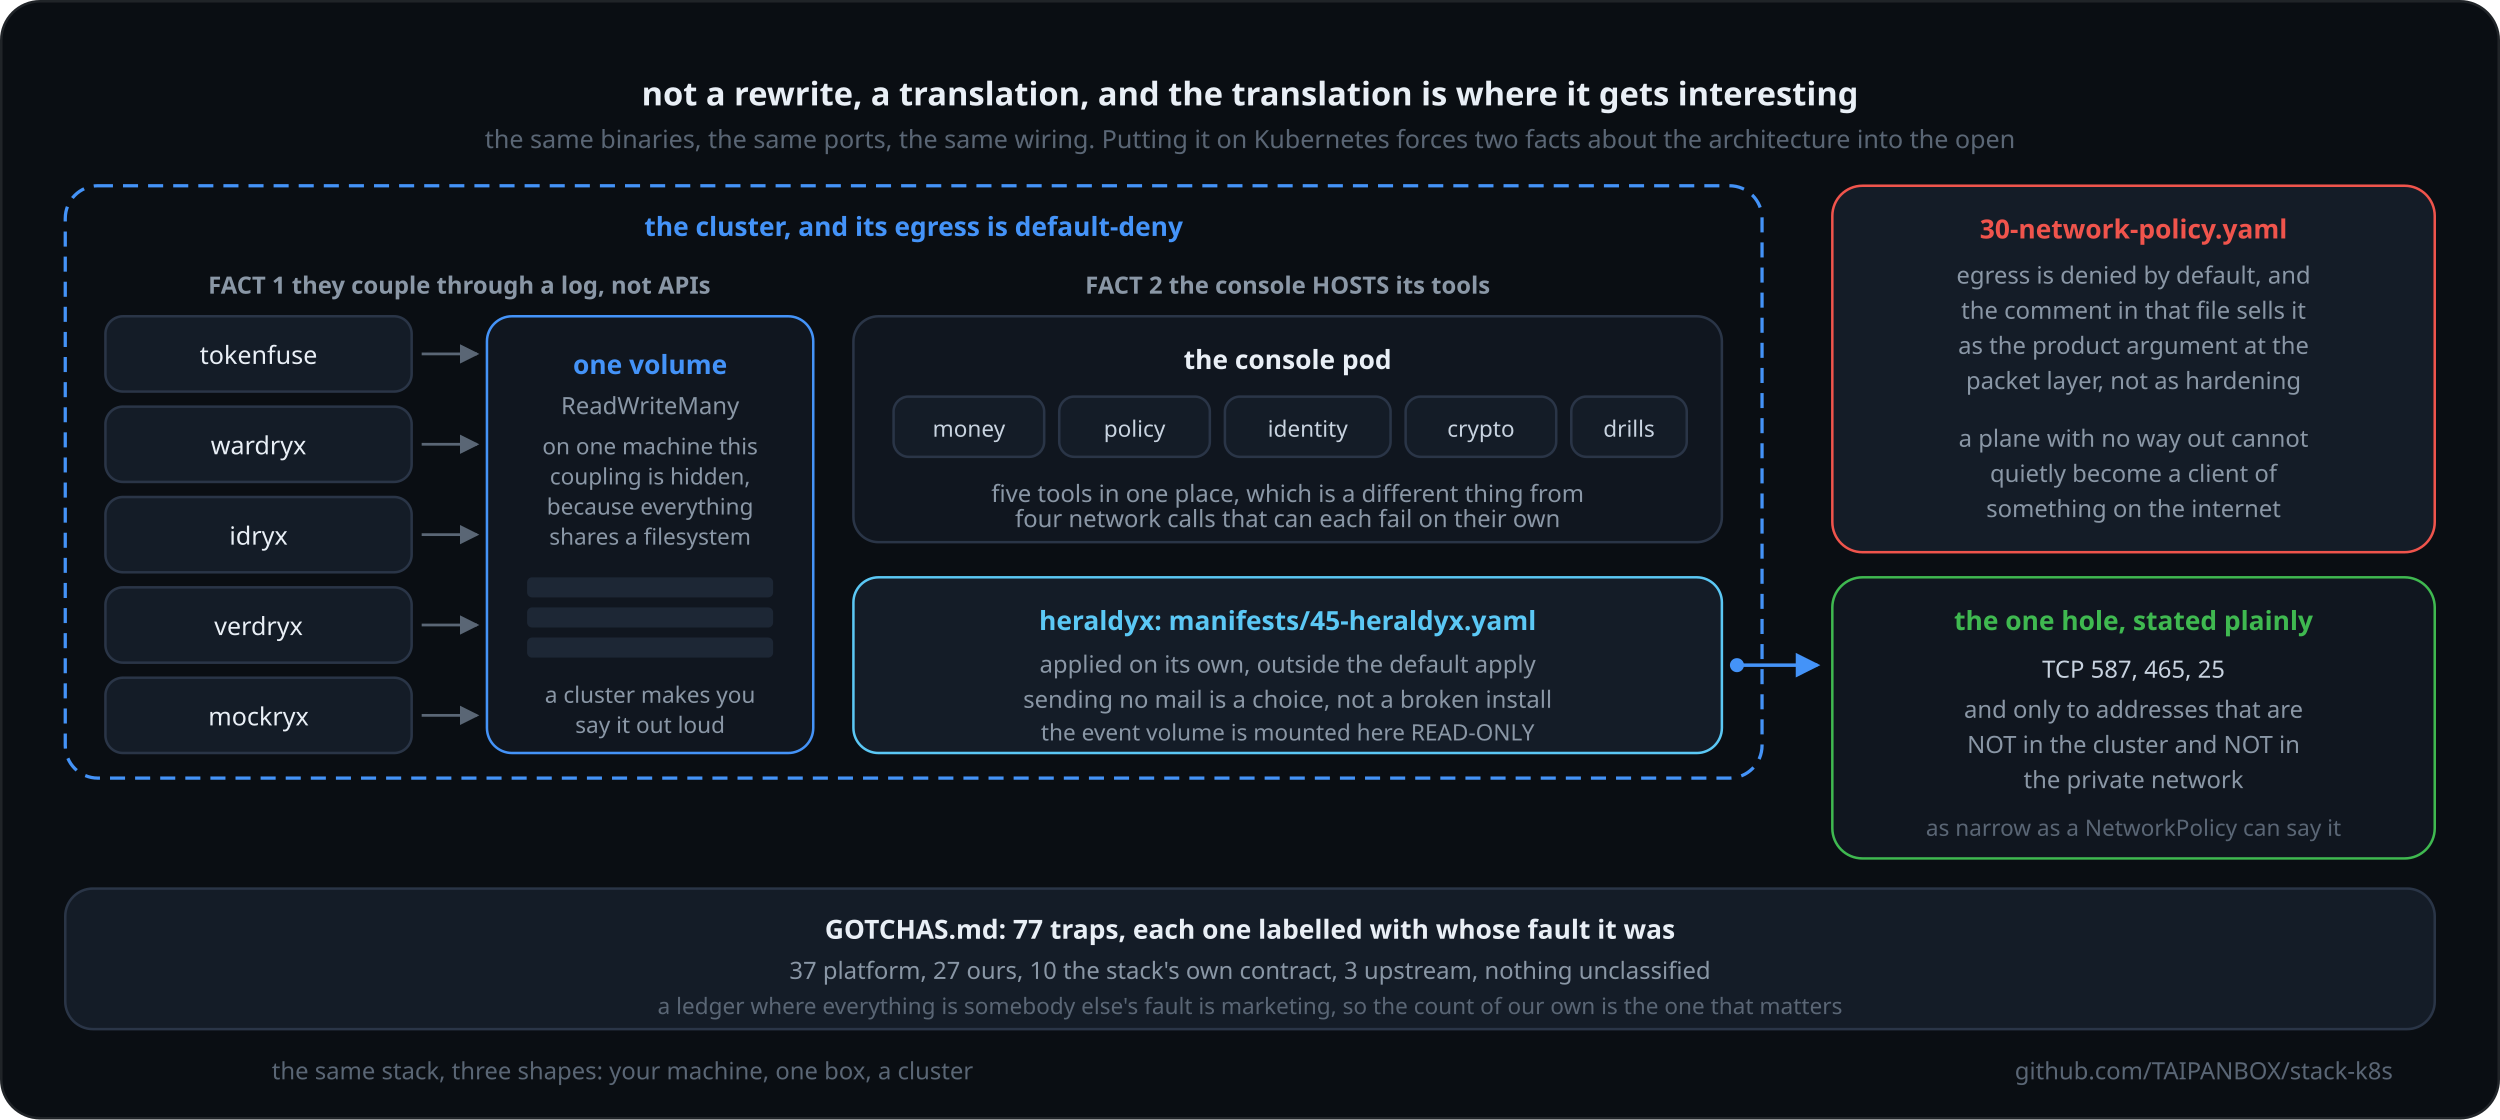
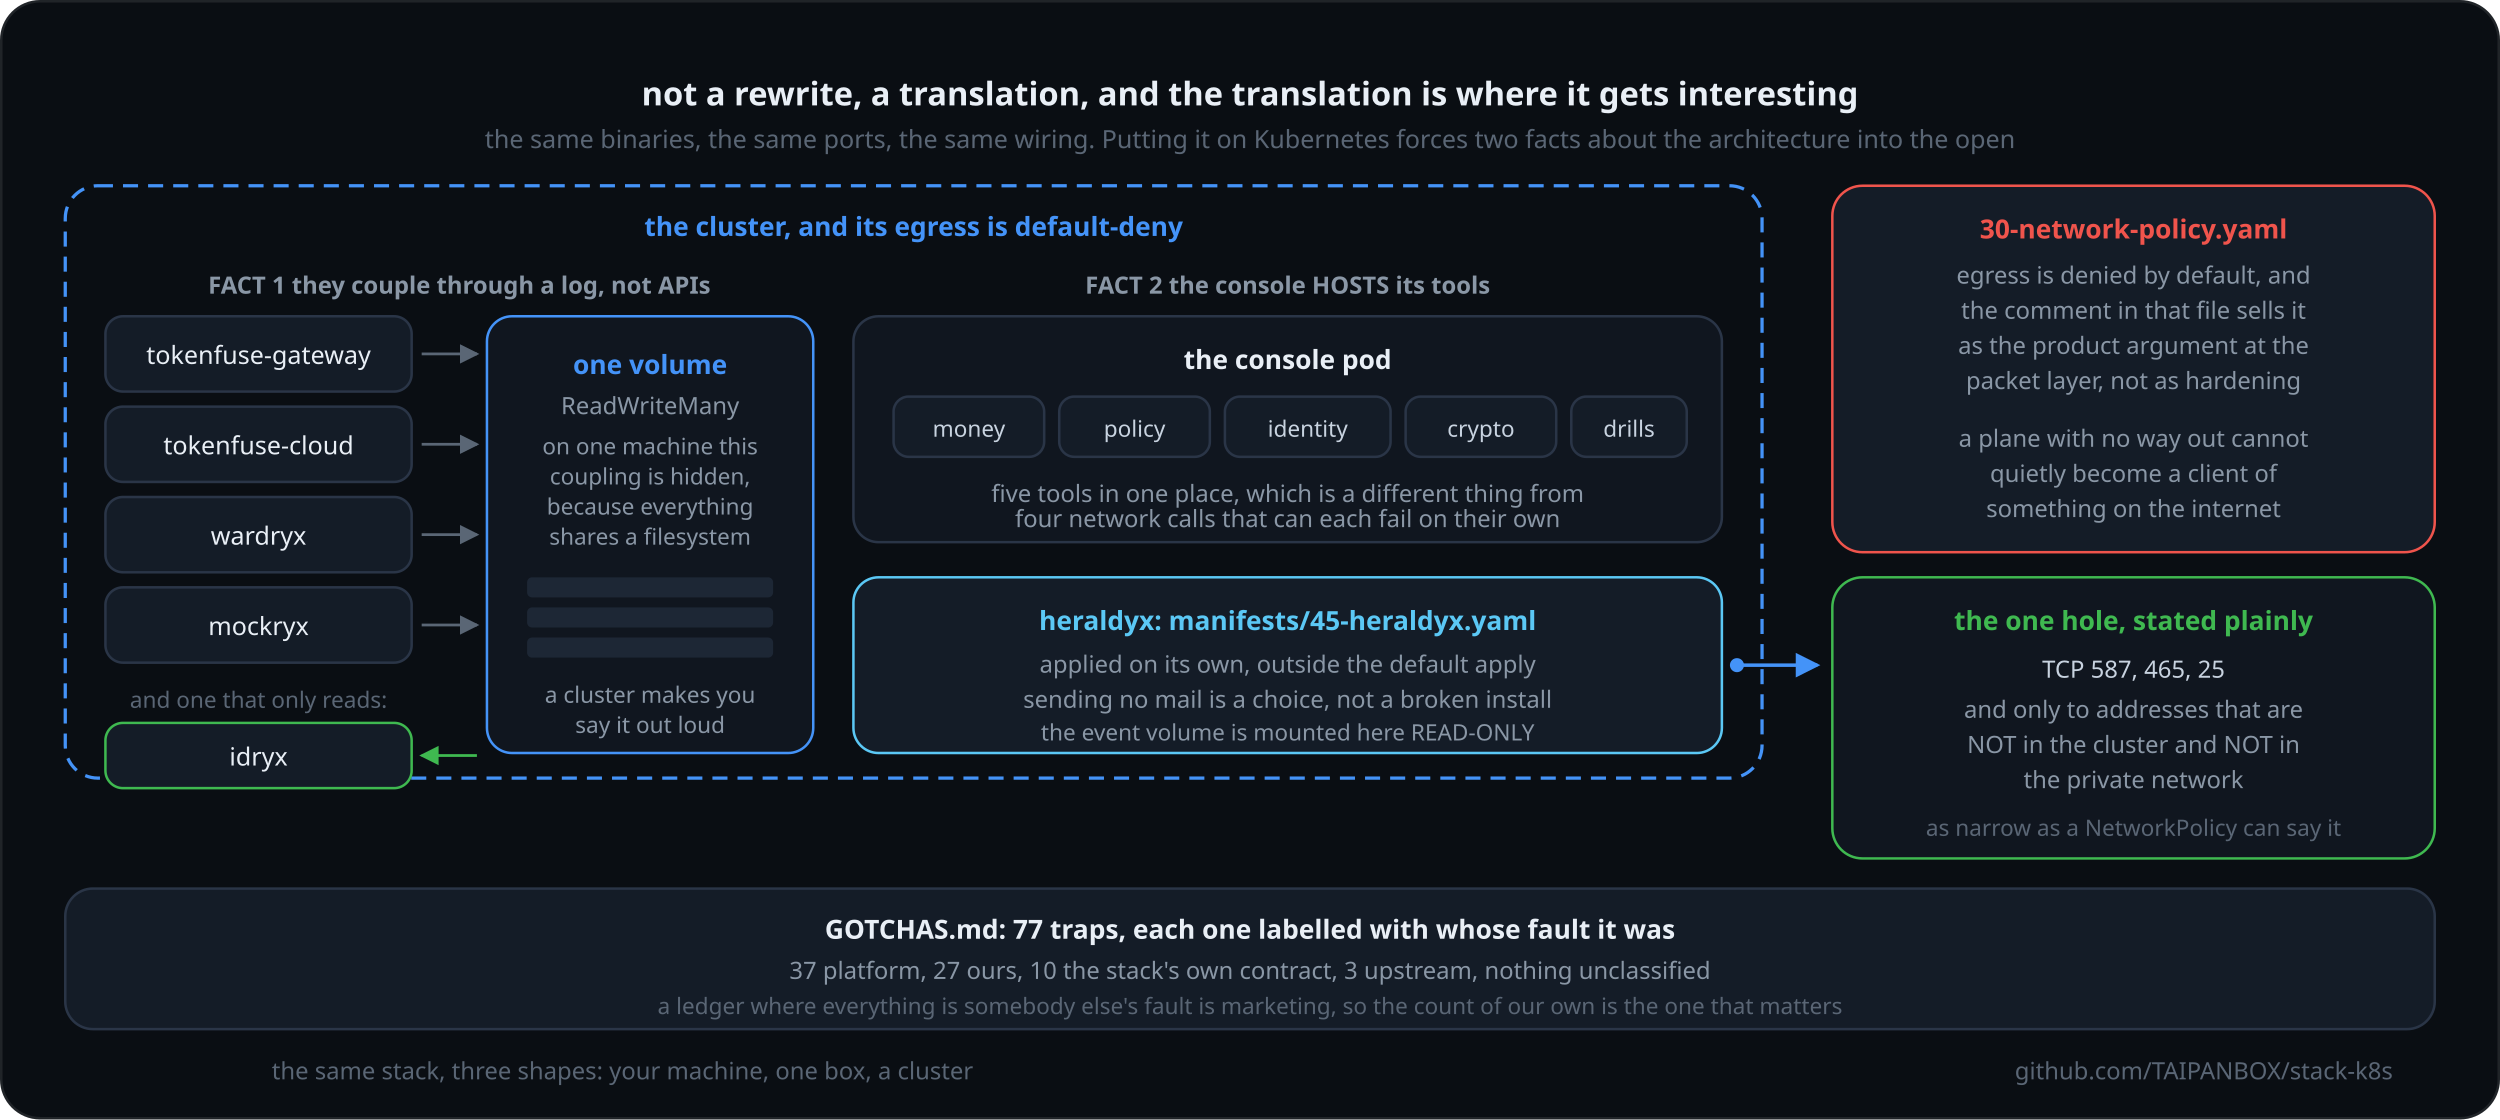
<svg xmlns="http://www.w3.org/2000/svg" viewBox="-18 -18 996 446" width="996" height="446" role="img" aria-label="stack-k8s is the same stack as a Kubernetes workload, and the translation forces two architectural facts into the open: the planes couple through a shared read-write-many event volume rather than through APIs, and the console hosts five tools rather than being a client of four services. Egress is default-deny, and heraldyx is the one hole, applied from its own manifest and permitted only TCP 587, 465 and 25 to addresses outside the cluster and the private network">
  <rect x="-18" y="-18" width="996" height="446" rx="16" fill="#0A0E13" />
  <rect x="-17.5" y="-17.5" width="995" height="445" rx="15.5" fill="none" stroke="rgba(255,255,255,.09)" />
  <defs>
    <marker id="sk-a" viewBox="0 0 8 8" refX="7" refY="4" markerWidth="7" markerHeight="7" orient="auto">
      <path d="M0 0 L8 4 L0 8 z" fill="#5A6675" />
+     </marker>
+     <marker id="sk-r" viewBox="0 0 8 8" refX="7" refY="4" markerWidth="7" markerHeight="7" orient="auto">
+       <path d="M0 0 L8 4 L0 8 z" fill="#3FB950" />
    </marker>
    <marker id="sk-b" viewBox="0 0 8 8" refX="7" refY="4" markerWidth="7" markerHeight="7" orient="auto">
      <path d="M0 0 L8 4 L0 8 z" fill="#4493F8" />
    </marker>
  </defs>
  <g font-family="ui-monospace,Menlo" text-anchor="middle">
    <text x="480" y="24" fill="#E9EFF6" font-size="13" font-weight="700">not a rewrite, a translation, and the translation is where it gets interesting</text>
    <text x="480" y="41" fill="#5A6675" font-size="10">the same binaries, the same ports, the same wiring. Putting it on Kubernetes forces two facts about the architecture into the open</text>
    <rect x="8" y="56" width="676" height="236" rx="13" fill="none" stroke="#4493F8" stroke-dasharray="6 4" stroke-width="1.3">
      <animate attributeName="stroke-opacity" values="1;.45;1" dur="3.6s" repeatCount="indefinite" />
    </rect>
    <text x="346" y="76" fill="#4493F8" font-size="10.5" font-weight="700">the cluster, and its egress is default-deny</text>
    <text x="165" y="99" fill="#8A97A6" font-size="9.5" font-weight="700">FACT 1  they couple through a log, not APIs</text>
    <rect x="24" y="108" width="122" height="30" rx="7" fill="#141C27" stroke="#2a3547" />
-     <text x="85" y="127" fill="#E9EFF6" font-size="10">tokenfuse</text>
+     <text x="85" y="127" fill="#E9EFF6" font-size="10">tokenfuse-gateway</text>
    <rect x="24" y="144" width="122" height="30" rx="7" fill="#141C27" stroke="#2a3547" />
-     <text x="85" y="163" fill="#E9EFF6" font-size="10">wardryx</text>
+     <text x="85" y="163" fill="#E9EFF6" font-size="10">tokenfuse-cloud</text>
    <rect x="24" y="180" width="122" height="30" rx="7" fill="#141C27" stroke="#2a3547" />
-     <text x="85" y="199" fill="#E9EFF6" font-size="10">idryx</text>
+     <text x="85" y="199" fill="#E9EFF6" font-size="10">wardryx</text>
    <rect x="24" y="216" width="122" height="30" rx="7" fill="#141C27" stroke="#2a3547" />
-     <text x="85" y="235" fill="#E9EFF6" font-size="10">verdryx</text>
-     <rect x="24" y="252" width="122" height="30" rx="7" fill="#141C27" stroke="#2a3547" />
-     <text x="85" y="271" fill="#E9EFF6" font-size="10">mockryx</text>
+     <text x="85" y="235" fill="#E9EFF6" font-size="10">mockryx</text>
    <path d="M150 123 L172 123" stroke="#5A6675" stroke-width="1.1" marker-end="url(#sk-a)" fill="none" />
    <path d="M150 159 L172 159" stroke="#5A6675" stroke-width="1.1" marker-end="url(#sk-a)" fill="none" />
    <path d="M150 195 L172 195" stroke="#5A6675" stroke-width="1.1" marker-end="url(#sk-a)" fill="none" />
    <path d="M150 231 L172 231" stroke="#5A6675" stroke-width="1.1" marker-end="url(#sk-a)" fill="none" />
-     <path d="M150 267 L172 267" stroke="#5A6675" stroke-width="1.1" marker-end="url(#sk-a)" fill="none" />
+     <text x="85" y="264" fill="#5A6675" font-size="9">and one that only reads:</text>
+     <rect x="24" y="270" width="122" height="26" rx="7" fill="#141C27" stroke="#3FB950" />
+     <text x="85" y="287" fill="#E9EFF6" font-size="10">idryx</text>
+     <path d="M172 283 L150 283" stroke="#3FB950" stroke-width="1.1" marker-end="url(#sk-r)" fill="none" />
    <rect x="176" y="108" width="130" height="174" rx="10" fill="#10161F" stroke="#4493F8" />
    <text x="241" y="131" fill="#4493F8" font-size="10.5" font-weight="700">one volume</text>
    <text x="241" y="147" fill="#8A97A6" font-size="9.5">ReadWriteMany</text>
    <text x="241" y="163" fill="#8A97A6" font-size="9">on one machine this</text>
    <text x="241" y="175" fill="#8A97A6" font-size="9">coupling is hidden,</text>
    <text x="241" y="187" fill="#8A97A6" font-size="9">because everything</text>
    <text x="241" y="199" fill="#8A97A6" font-size="9">shares a filesystem</text>
    <rect x="192" y="212" width="98" height="8" rx="2" fill="#1d2735" />
    <rect x="192" y="224" width="98" height="8" rx="2" fill="#1d2735" />
    <rect x="192" y="236" width="98" height="8" rx="2" fill="#1d2735" />
    <text x="241" y="262" fill="#8A97A6" font-size="9">a cluster makes you</text>
    <text x="241" y="274" fill="#8A97A6" font-size="9">say it out loud</text>
    <text x="495" y="99" fill="#8A97A6" font-size="9.5" font-weight="700">FACT 2  the console HOSTS its tools</text>
    <rect x="322" y="108" width="346" height="90" rx="10" fill="#10161F" stroke="#2a3547" />
    <text x="495" y="129" fill="#E9EFF6" font-size="10.5" font-weight="700">the console pod</text>
    <rect x="338" y="140" width="60" height="24" rx="6" fill="#141C27" stroke="#2a3547" />
    <text x="368" y="156" fill="#C8D3E0" font-size="9">money</text>
    <rect x="404" y="140" width="60" height="24" rx="6" fill="#141C27" stroke="#2a3547" />
    <text x="434" y="156" fill="#C8D3E0" font-size="9">policy</text>
    <rect x="470" y="140" width="66" height="24" rx="6" fill="#141C27" stroke="#2a3547" />
    <text x="503" y="156" fill="#C8D3E0" font-size="9">identity</text>
    <rect x="542" y="140" width="60" height="24" rx="6" fill="#141C27" stroke="#2a3547" />
    <text x="572" y="156" fill="#C8D3E0" font-size="9">crypto</text>
    <rect x="608" y="140" width="46" height="24" rx="6" fill="#141C27" stroke="#2a3547" />
    <text x="631" y="156" fill="#C8D3E0" font-size="9">drills</text>
    <text x="495" y="182" fill="#8A97A6" font-size="9.5">five tools in one place, which is a different thing from</text>
    <text x="495" y="192" fill="#8A97A6" font-size="9.5">four network calls that can each fail on their own</text>
    <rect x="322" y="212" width="346" height="70" rx="10" fill="#141C27" stroke="#5BC8F5" />
    <text x="495" y="233" fill="#5BC8F5" font-size="10.5" font-weight="700">heraldyx: manifests/45-heraldyx.yaml</text>
    <text x="495" y="250" fill="#8A97A6" font-size="9.5">applied on its own, outside the default apply</text>
    <text x="495" y="264" fill="#8A97A6" font-size="9.5">sending no mail is a choice, not a broken install</text>
    <text x="495" y="277" fill="#8A97A6" font-size="9">the event volume is mounted here READ-ONLY</text>
    <path d="M672 247 L706 247" stroke="#4493F8" stroke-width="1.4" marker-end="url(#sk-b)" fill="none" />
    <circle cx="674" cy="247" r="2.8" fill="#4493F8">
      <animate attributeName="cx" values="674;703" dur="2.6s" repeatCount="indefinite" />
      <animate attributeName="opacity" values="0;1;1;0" dur="2.6s" repeatCount="indefinite" />
    </circle>
    <rect x="712" y="56" width="240" height="146" rx="12" fill="#141C27" stroke="#F0544C" />
    <text x="832" y="77" fill="#F0544C" font-size="10.5" font-weight="700">30-network-policy.yaml</text>
    <text x="832" y="95" fill="#8A97A6" font-size="9.5">egress is denied by default, and</text>
    <text x="832" y="109" fill="#8A97A6" font-size="9.5">the comment in that file sells it</text>
    <text x="832" y="123" fill="#8A97A6" font-size="9.5">as the product argument at the</text>
    <text x="832" y="137" fill="#8A97A6" font-size="9.5">packet layer, not as hardening</text>
    <text x="832" y="160" fill="#8A97A6" font-size="9.5">a plane with no way out cannot</text>
    <text x="832" y="174" fill="#8A97A6" font-size="9.5">quietly become a client of</text>
    <text x="832" y="188" fill="#8A97A6" font-size="9.5">something on the internet</text>
    <rect x="712" y="212" width="240" height="112" rx="12" fill="#10161F" stroke="#3FB950" />
    <text x="832" y="233" fill="#3FB950" font-size="10.5" font-weight="700">the one hole, stated plainly</text>
    <text x="832" y="252" fill="#C8D3E0" font-size="9.5">TCP 587, 465, 25</text>
    <text x="832" y="268" fill="#8A97A6" font-size="9.5">and only to addresses that are</text>
    <text x="832" y="282" fill="#8A97A6" font-size="9.5">NOT in the cluster and NOT in</text>
    <text x="832" y="296" fill="#8A97A6" font-size="9.5">the private network</text>
    <text x="832" y="315" fill="#5A6675" font-size="9">as narrow as a NetworkPolicy can say it</text>
    <rect x="8" y="336" width="944" height="56" rx="11" fill="#141C27" stroke="#2a3547" />
    <text x="480" y="356" fill="#E9EFF6" font-size="10.5" font-weight="700">GOTCHAS.md: 77 traps, each one labelled with whose fault it was</text>
    <text x="480" y="372" fill="#8A97A6" font-size="9.5">37 platform, 27 ours, 10 the stack's own contract, 3 upstream, nothing unclassified</text>
    <text x="480" y="386" fill="#5A6675" font-size="9">a ledger where everything is somebody else's fault is marketing, so the count of our own is the one that matters</text>
    <text x="860" y="412" fill="#5A6675" font-size="9.5">github.com/TAIPANBOX/stack-k8s</text>
    <text x="230" y="412" fill="#5A6675" font-size="9.5">the same stack, three shapes: your machine, one box, a cluster</text>
  </g>
</svg>
